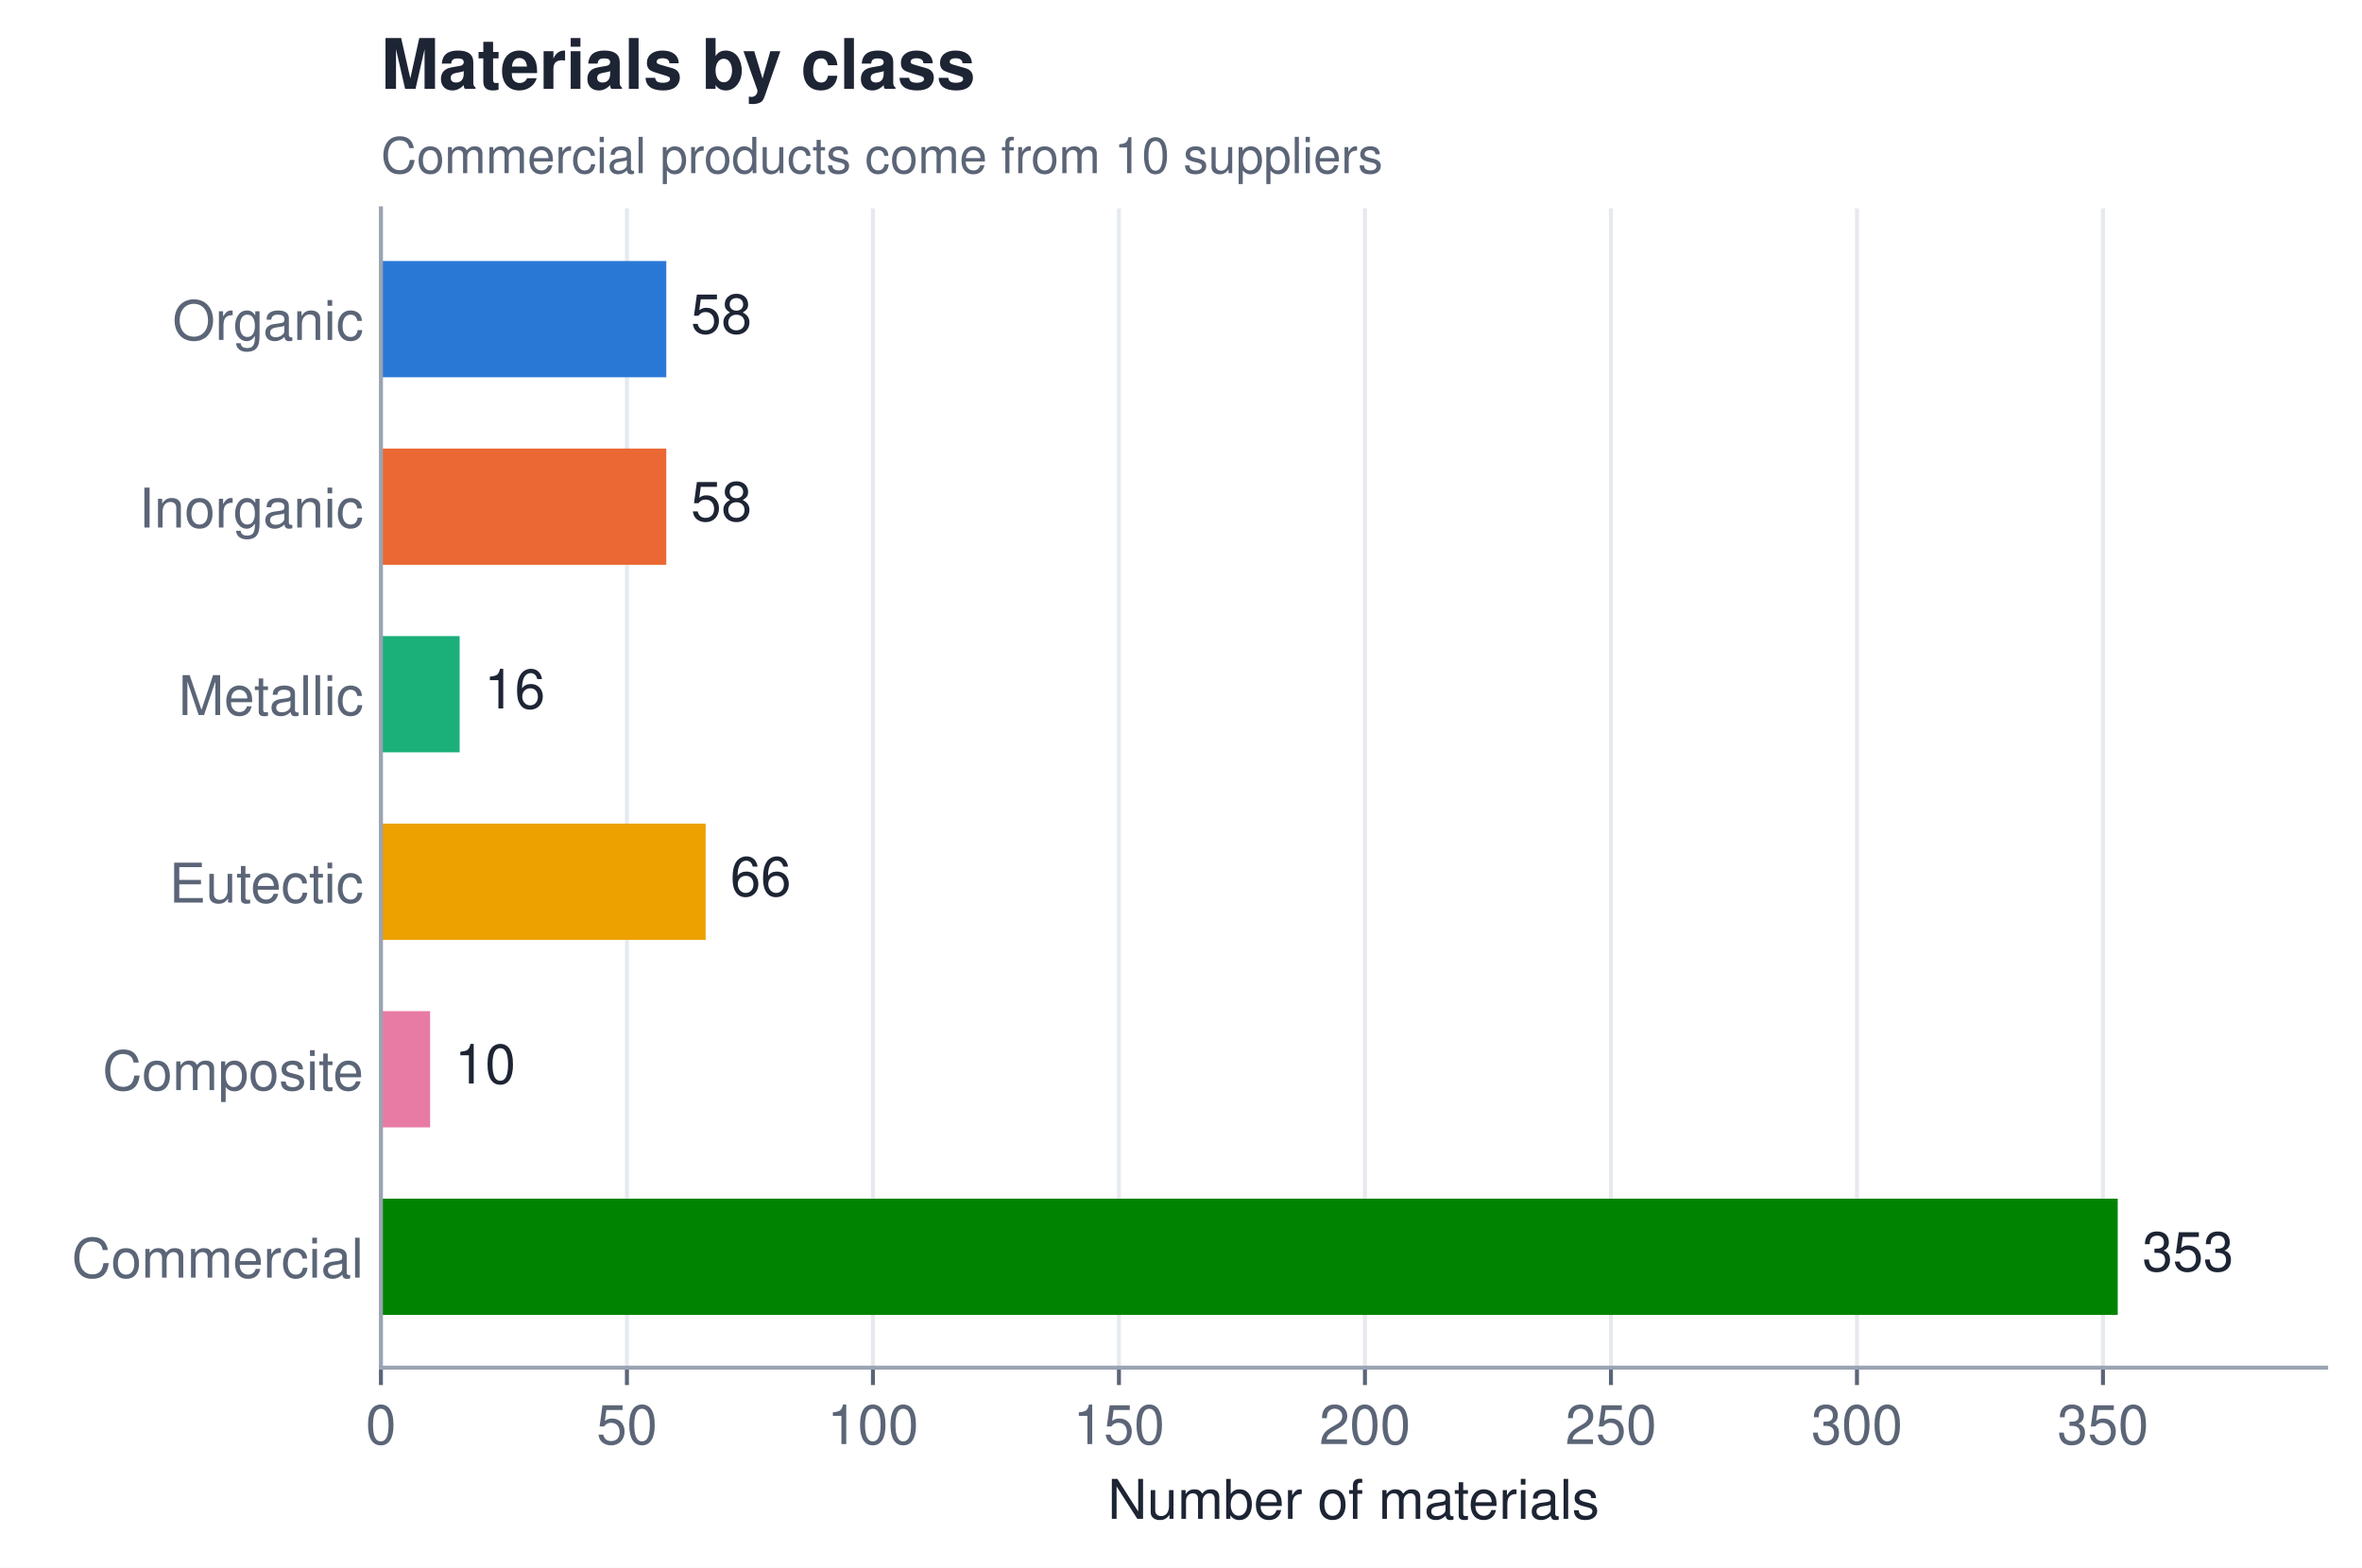
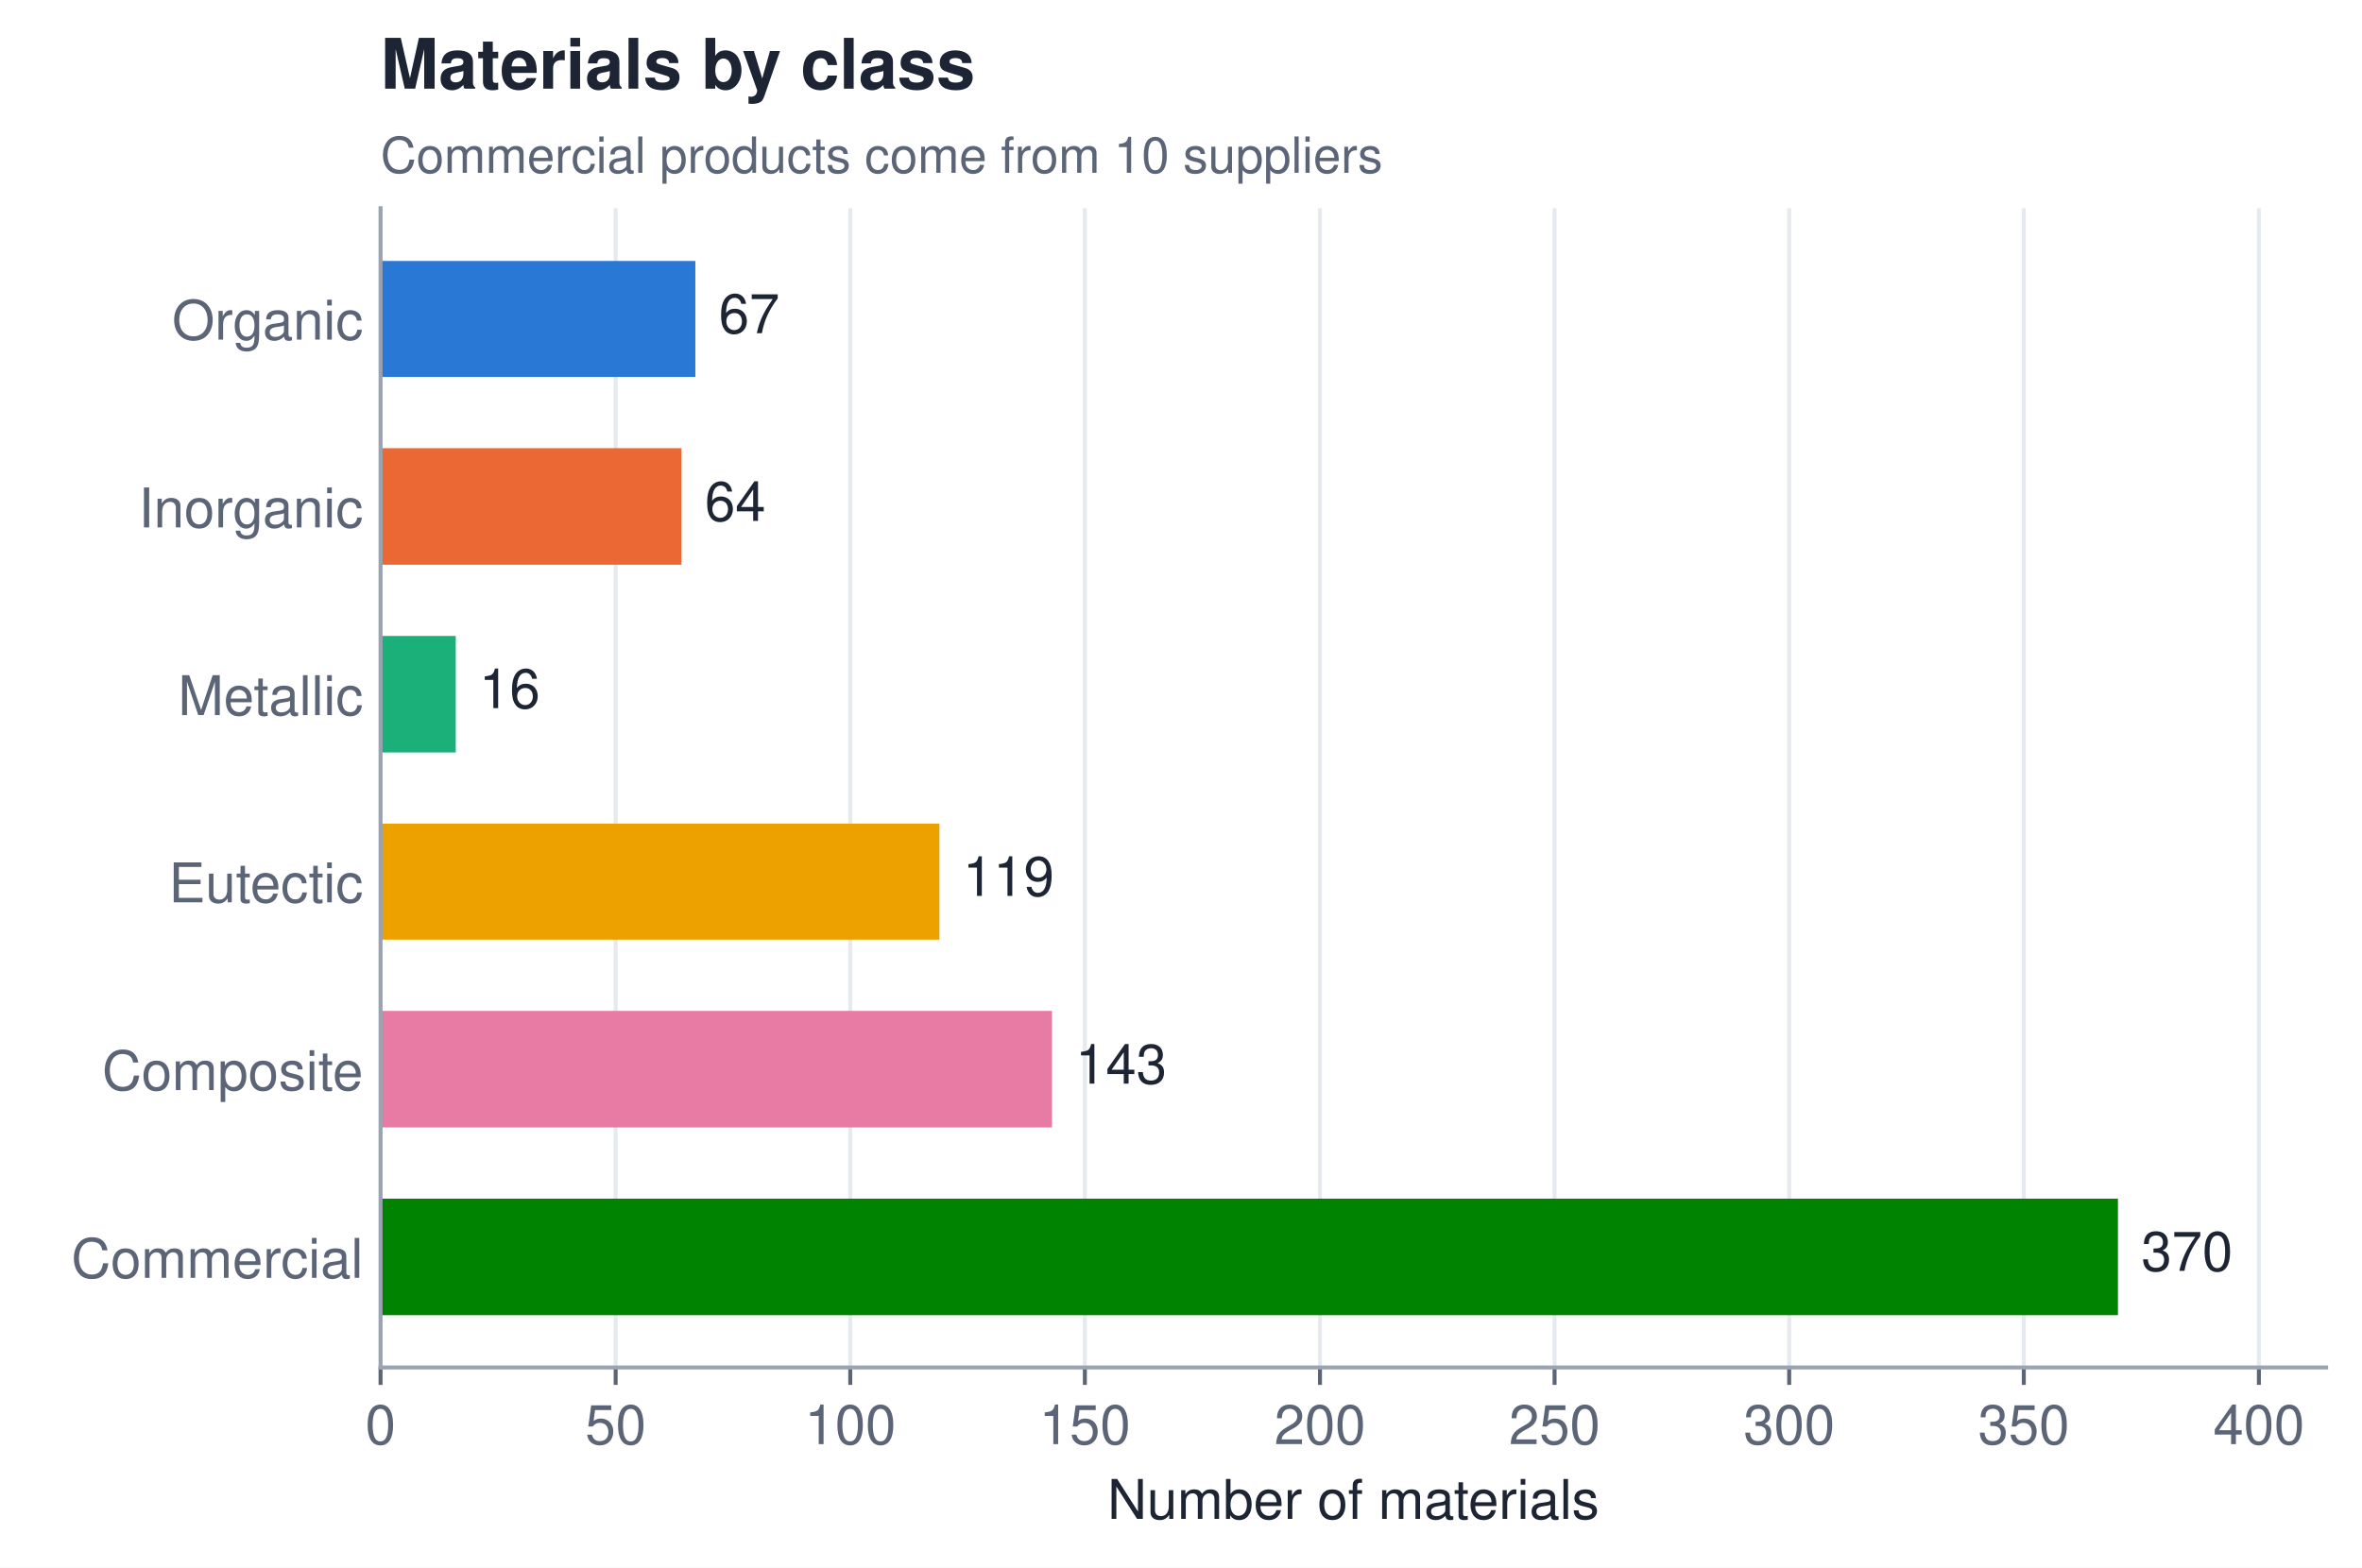
- <svg xmlns="http://www.w3.org/2000/svg" xmlns:xlink="http://www.w3.org/1999/xlink" width="474.29pt" height="314.887pt" viewBox="0 0 474.29 314.887" version="1.1">
+ <svg xmlns="http://www.w3.org/2000/svg" xmlns:xlink="http://www.w3.org/1999/xlink" width="474.2pt" height="314.8pt" viewBox="0 0 474.2 314.8" version="1.1">
  <defs>
    <style type="text/css">*{stroke-linejoin: round; stroke-linecap: butt}</style>
  </defs>
  <g id="figure_1">
    <g id="patch_1">
-       <path d="M 0 314.887  L 474.29 314.887  L 474.29 0  L 0 0  z " style="fill: #ffffff" />
+       <path d="M 0 314.8  L 474.2 314.8  L 474.2 0  L 0 0  z " style="fill: #ffffff" />
    </g>
    <g id="axes_1">
      <g id="patch_2">
-         <path d="M 76.49 274.686  L 467.09 274.686  L 467.09 41.838  L 76.49 41.838  z " style="fill: #ffffff" />
+         <path d="M 76.4 274.6  L 467.0 274.6  L 467.0 41.8  L 76.4 41.8  z " style="fill: #ffffff" />
      </g>
      <g id="matplotlib.axis_1">
        <g id="xtick_1">
          <g id="line2d_1">
-             <path d="M 76.49 274.686  L 76.49 41.838  " clip-path="url(#p2c2af177a3)" style="fill: none; stroke: #e6e9ee; stroke-width: 0.8; stroke-linecap: square" />
+             <path d="M 76.4 274.6  L 76.4 41.8  " clip-path="url(#pd70a5626b3)" style="fill: none; stroke: #e6e9ee; stroke-width: 0.8; stroke-linecap: square" />
          </g>
          <g id="line2d_2">
            <defs>
-               <path id="m762c93e60b" d="M 0 0  L 0 3.5  " style="stroke: #5b6577; stroke-width: 0.8" />
+               <path id="m717957a287" d="M 0 0  L 0 3.5  " style="stroke: #5b6577; stroke-width: 0.8" />
            </defs>
            <g>
-               <use xlink:href="#m762c93e60b" x="76.49" y="274.686" style="fill: #5b6577; stroke: #5b6577; stroke-width: 0.8" />
+               <use xlink:href="#m717957a287" x="76.4" y="274.6" style="fill: #5b6577; stroke: #5b6577; stroke-width: 0.8" />
            </g>
          </g>
          <g id="text_1">
-             <text style="font-size: 11px; font-family: 'Segoe UI', Helvetica, Arial, 'DejaVu Sans', sans-serif; text-anchor: middle; fill: #5b6577" x="76.49" y="290.043" transform="rotate(-0 76.49031 290.0432)">0</text>
+             <text style="font-size: 11px; font-family: 'Segoe UI', Helvetica, Arial, 'DejaVu Sans', sans-serif; text-anchor: middle; fill: #5b6577" x="76.4" y="290.0" transform="rotate(-0 76.4 290.0)">0</text>
          </g>
        </g>
        <g id="xtick_2">
          <g id="line2d_3">
-             <path d="M 125.888 274.686  L 125.888 41.838  " clip-path="url(#p2c2af177a3)" style="fill: none; stroke: #e6e9ee; stroke-width: 0.8; stroke-linecap: square" />
+             <path d="M 123.6 274.6  L 123.6 41.8  " clip-path="url(#pd70a5626b3)" style="fill: none; stroke: #e6e9ee; stroke-width: 0.8; stroke-linecap: square" />
          </g>
          <g id="line2d_4">
            <g>
-               <use xlink:href="#m762c93e60b" x="125.888" y="274.686" style="fill: #5b6577; stroke: #5b6577; stroke-width: 0.8" />
+               <use xlink:href="#m717957a287" x="123.6" y="274.6" style="fill: #5b6577; stroke: #5b6577; stroke-width: 0.8" />
            </g>
          </g>
          <g id="text_2">
-             <text style="font-size: 11px; font-family: 'Segoe UI', Helvetica, Arial, 'DejaVu Sans', sans-serif; text-anchor: middle; fill: #5b6577" x="125.888" y="290.043" transform="rotate(-0 125.8883 290.0432)">50</text>
+             <text style="font-size: 11px; font-family: 'Segoe UI', Helvetica, Arial, 'DejaVu Sans', sans-serif; text-anchor: middle; fill: #5b6577" x="123.6" y="290.0" transform="rotate(-0 123.6 290.0)">50</text>
          </g>
        </g>
        <g id="xtick_3">
          <g id="line2d_5">
-             <path d="M 175.286 274.686  L 175.286 41.838  " clip-path="url(#p2c2af177a3)" style="fill: none; stroke: #e6e9ee; stroke-width: 0.8; stroke-linecap: square" />
+             <path d="M 170.7 274.6  L 170.7 41.8  " clip-path="url(#pd70a5626b3)" style="fill: none; stroke: #e6e9ee; stroke-width: 0.8; stroke-linecap: square" />
          </g>
          <g id="line2d_6">
            <g>
-               <use xlink:href="#m762c93e60b" x="175.286" y="274.686" style="fill: #5b6577; stroke: #5b6577; stroke-width: 0.8" />
+               <use xlink:href="#m717957a287" x="170.7" y="274.6" style="fill: #5b6577; stroke: #5b6577; stroke-width: 0.8" />
            </g>
          </g>
          <g id="text_3">
-             <text style="font-size: 11px; font-family: 'Segoe UI', Helvetica, Arial, 'DejaVu Sans', sans-serif; text-anchor: middle; fill: #5b6577" x="175.286" y="290.043" transform="rotate(-0 175.2863 290.0432)">100</text>
+             <text style="font-size: 11px; font-family: 'Segoe UI', Helvetica, Arial, 'DejaVu Sans', sans-serif; text-anchor: middle; fill: #5b6577" x="170.7" y="290.0" transform="rotate(-0 170.7 290.0)">100</text>
          </g>
        </g>
        <g id="xtick_4">
          <g id="line2d_7">
-             <path d="M 224.684 274.686  L 224.684 41.838  " clip-path="url(#p2c2af177a3)" style="fill: none; stroke: #e6e9ee; stroke-width: 0.8; stroke-linecap: square" />
+             <path d="M 217.8 274.6  L 217.8 41.8  " clip-path="url(#pd70a5626b3)" style="fill: none; stroke: #e6e9ee; stroke-width: 0.8; stroke-linecap: square" />
          </g>
          <g id="line2d_8">
            <g>
-               <use xlink:href="#m762c93e60b" x="224.684" y="274.686" style="fill: #5b6577; stroke: #5b6577; stroke-width: 0.8" />
+               <use xlink:href="#m717957a287" x="217.8" y="274.6" style="fill: #5b6577; stroke: #5b6577; stroke-width: 0.8" />
            </g>
          </g>
          <g id="text_4">
-             <text style="font-size: 11px; font-family: 'Segoe UI', Helvetica, Arial, 'DejaVu Sans', sans-serif; text-anchor: middle; fill: #5b6577" x="224.684" y="290.043" transform="rotate(-0 224.6844 290.0432)">150</text>
+             <text style="font-size: 11px; font-family: 'Segoe UI', Helvetica, Arial, 'DejaVu Sans', sans-serif; text-anchor: middle; fill: #5b6577" x="217.8" y="290.0" transform="rotate(-0 217.8 290.0)">150</text>
          </g>
        </g>
        <g id="xtick_5">
          <g id="line2d_9">
-             <path d="M 274.082 274.686  L 274.082 41.838  " clip-path="url(#p2c2af177a3)" style="fill: none; stroke: #e6e9ee; stroke-width: 0.8; stroke-linecap: square" />
+             <path d="M 265.0 274.6  L 265.0 41.8  " clip-path="url(#pd70a5626b3)" style="fill: none; stroke: #e6e9ee; stroke-width: 0.8; stroke-linecap: square" />
          </g>
          <g id="line2d_10">
            <g>
-               <use xlink:href="#m762c93e60b" x="274.082" y="274.686" style="fill: #5b6577; stroke: #5b6577; stroke-width: 0.8" />
+               <use xlink:href="#m717957a287" x="265.0" y="274.6" style="fill: #5b6577; stroke: #5b6577; stroke-width: 0.8" />
            </g>
          </g>
          <g id="text_5">
-             <text style="font-size: 11px; font-family: 'Segoe UI', Helvetica, Arial, 'DejaVu Sans', sans-serif; text-anchor: middle; fill: #5b6577" x="274.082" y="290.043" transform="rotate(-0 274.0824 290.0432)">200</text>
+             <text style="font-size: 11px; font-family: 'Segoe UI', Helvetica, Arial, 'DejaVu Sans', sans-serif; text-anchor: middle; fill: #5b6577" x="265.0" y="290.0" transform="rotate(-0 265.0 290.0)">200</text>
          </g>
        </g>
        <g id="xtick_6">
          <g id="line2d_11">
-             <path d="M 323.48 274.686  L 323.48 41.838  " clip-path="url(#p2c2af177a3)" style="fill: none; stroke: #e6e9ee; stroke-width: 0.8; stroke-linecap: square" />
+             <path d="M 312.1 274.6  L 312.1 41.8  " clip-path="url(#pd70a5626b3)" style="fill: none; stroke: #e6e9ee; stroke-width: 0.8; stroke-linecap: square" />
          </g>
          <g id="line2d_12">
            <g>
-               <use xlink:href="#m762c93e60b" x="323.48" y="274.686" style="fill: #5b6577; stroke: #5b6577; stroke-width: 0.8" />
+               <use xlink:href="#m717957a287" x="312.1" y="274.6" style="fill: #5b6577; stroke: #5b6577; stroke-width: 0.8" />
            </g>
          </g>
          <g id="text_6">
-             <text style="font-size: 11px; font-family: 'Segoe UI', Helvetica, Arial, 'DejaVu Sans', sans-serif; text-anchor: middle; fill: #5b6577" x="323.48" y="290.043" transform="rotate(-0 323.4804 290.0432)">250</text>
+             <text style="font-size: 11px; font-family: 'Segoe UI', Helvetica, Arial, 'DejaVu Sans', sans-serif; text-anchor: middle; fill: #5b6577" x="312.1" y="290.0" transform="rotate(-0 312.1 290.0)">250</text>
          </g>
        </g>
        <g id="xtick_7">
          <g id="line2d_13">
-             <path d="M 372.878 274.686  L 372.878 41.838  " clip-path="url(#p2c2af177a3)" style="fill: none; stroke: #e6e9ee; stroke-width: 0.8; stroke-linecap: square" />
+             <path d="M 359.2 274.6  L 359.2 41.8  " clip-path="url(#pd70a5626b3)" style="fill: none; stroke: #e6e9ee; stroke-width: 0.8; stroke-linecap: square" />
          </g>
          <g id="line2d_14">
            <g>
-               <use xlink:href="#m762c93e60b" x="372.878" y="274.686" style="fill: #5b6577; stroke: #5b6577; stroke-width: 0.8" />
+               <use xlink:href="#m717957a287" x="359.2" y="274.6" style="fill: #5b6577; stroke: #5b6577; stroke-width: 0.8" />
            </g>
          </g>
          <g id="text_7">
-             <text style="font-size: 11px; font-family: 'Segoe UI', Helvetica, Arial, 'DejaVu Sans', sans-serif; text-anchor: middle; fill: #5b6577" x="372.878" y="290.043" transform="rotate(-0 372.8784 290.0432)">300</text>
+             <text style="font-size: 11px; font-family: 'Segoe UI', Helvetica, Arial, 'DejaVu Sans', sans-serif; text-anchor: middle; fill: #5b6577" x="359.2" y="290.0" transform="rotate(-0 359.2 290.0)">300</text>
          </g>
        </g>
        <g id="xtick_8">
          <g id="line2d_15">
-             <path d="M 422.276 274.686  L 422.276 41.838  " clip-path="url(#p2c2af177a3)" style="fill: none; stroke: #e6e9ee; stroke-width: 0.8; stroke-linecap: square" />
+             <path d="M 406.3 274.6  L 406.3 41.8  " clip-path="url(#pd70a5626b3)" style="fill: none; stroke: #e6e9ee; stroke-width: 0.8; stroke-linecap: square" />
          </g>
          <g id="line2d_16">
            <g>
-               <use xlink:href="#m762c93e60b" x="422.276" y="274.686" style="fill: #5b6577; stroke: #5b6577; stroke-width: 0.8" />
+               <use xlink:href="#m717957a287" x="406.3" y="274.6" style="fill: #5b6577; stroke: #5b6577; stroke-width: 0.8" />
            </g>
          </g>
          <g id="text_8">
-             <text style="font-size: 11px; font-family: 'Segoe UI', Helvetica, Arial, 'DejaVu Sans', sans-serif; text-anchor: middle; fill: #5b6577" x="422.276" y="290.043" transform="rotate(-0 422.2764 290.0432)">350</text>
-           </g>
-         </g>
-         <g id="text_9">
-           <text style="font-size: 11px; font-family: 'Segoe UI', Helvetica, Arial, 'DejaVu Sans', sans-serif; text-anchor: middle; fill: #1d2433" x="271.79" y="305.044" transform="rotate(-0 271.7903 305.0441)">Number of materials</text>
+             <text style="font-size: 11px; font-family: 'Segoe UI', Helvetica, Arial, 'DejaVu Sans', sans-serif; text-anchor: middle; fill: #5b6577" x="406.3" y="290.0" transform="rotate(-0 406.3 290.0)">350</text>
+           </g>
+         </g>
+         <g id="xtick_9">
+           <g id="line2d_17">
+             <path d="M 453.5 274.6  L 453.5 41.8  " clip-path="url(#pd70a5626b3)" style="fill: none; stroke: #e6e9ee; stroke-width: 0.8; stroke-linecap: square" />
+           </g>
+           <g id="line2d_18">
+             <g>
+               <use xlink:href="#m717957a287" x="453.5" y="274.6" style="fill: #5b6577; stroke: #5b6577; stroke-width: 0.8" />
+             </g>
+           </g>
+           <g id="text_9">
+             <text style="font-size: 11px; font-family: 'Segoe UI', Helvetica, Arial, 'DejaVu Sans', sans-serif; text-anchor: middle; fill: #5b6577" x="453.5" y="290.0" transform="rotate(-0 453.5 290.0)">400</text>
+           </g>
+         </g>
+         <g id="text_10">
+           <text style="font-size: 11px; font-family: 'Segoe UI', Helvetica, Arial, 'DejaVu Sans', sans-serif; text-anchor: middle; fill: #1d2433" x="271.7" y="305.0" transform="rotate(-0 271.7 305.0)">Number of materials</text>
        </g>
      </g>
      <g id="matplotlib.axis_2">
        <g id="ytick_1">
-           <g id="line2d_17" />
-           <g id="text_10">
-             <text style="font-size: 11px; font-family: 'Segoe UI', Helvetica, Arial, 'DejaVu Sans', sans-serif; text-anchor: end; fill: #5b6577" x="72.99" y="256.605" transform="rotate(-0 72.99031 256.6047)">Commercial</text>
+           <g id="line2d_19" />
+           <g id="text_11">
+             <text style="font-size: 11px; font-family: 'Segoe UI', Helvetica, Arial, 'DejaVu Sans', sans-serif; text-anchor: end; fill: #5b6577" x="72.9" y="256.6" transform="rotate(-0 72.9 256.6)">Commercial</text>
          </g>
        </g>
        <g id="ytick_2">
-           <g id="line2d_18" />
-           <g id="text_11">
-             <text style="font-size: 11px; font-family: 'Segoe UI', Helvetica, Arial, 'DejaVu Sans', sans-serif; text-anchor: end; fill: #5b6577" x="72.99" y="218.939" transform="rotate(-0 72.99031 218.9392)">Composite</text>
+           <g id="line2d_20" />
+           <g id="text_12">
+             <text style="font-size: 11px; font-family: 'Segoe UI', Helvetica, Arial, 'DejaVu Sans', sans-serif; text-anchor: end; fill: #5b6577" x="72.9" y="218.9" transform="rotate(-0 72.9 218.9)">Composite</text>
          </g>
        </g>
        <g id="ytick_3">
-           <g id="line2d_19" />
-           <g id="text_12">
-             <text style="font-size: 11px; font-family: 'Segoe UI', Helvetica, Arial, 'DejaVu Sans', sans-serif; text-anchor: end; fill: #5b6577" x="72.99" y="181.274" transform="rotate(-0 72.99031 181.2737)">Eutectic</text>
+           <g id="line2d_21" />
+           <g id="text_13">
+             <text style="font-size: 11px; font-family: 'Segoe UI', Helvetica, Arial, 'DejaVu Sans', sans-serif; text-anchor: end; fill: #5b6577" x="72.9" y="181.2" transform="rotate(-0 72.9 181.2)">Eutectic</text>
          </g>
        </g>
        <g id="ytick_4">
-           <g id="line2d_20" />
-           <g id="text_13">
-             <text style="font-size: 11px; font-family: 'Segoe UI', Helvetica, Arial, 'DejaVu Sans', sans-serif; text-anchor: end; fill: #5b6577" x="72.99" y="143.608" transform="rotate(-0 72.99031 143.6082)">Metallic</text>
+           <g id="line2d_22" />
+           <g id="text_14">
+             <text style="font-size: 11px; font-family: 'Segoe UI', Helvetica, Arial, 'DejaVu Sans', sans-serif; text-anchor: end; fill: #5b6577" x="72.9" y="143.6" transform="rotate(-0 72.9 143.6)">Metallic</text>
          </g>
        </g>
        <g id="ytick_5">
-           <g id="line2d_21" />
-           <g id="text_14">
-             <text style="font-size: 11px; font-family: 'Segoe UI', Helvetica, Arial, 'DejaVu Sans', sans-serif; text-anchor: end; fill: #5b6577" x="72.99" y="105.943" transform="rotate(-0 72.99031 105.9427)">Inorganic</text>
+           <g id="line2d_23" />
+           <g id="text_15">
+             <text style="font-size: 11px; font-family: 'Segoe UI', Helvetica, Arial, 'DejaVu Sans', sans-serif; text-anchor: end; fill: #5b6577" x="72.9" y="105.9" transform="rotate(-0 72.9 105.9)">Inorganic</text>
          </g>
        </g>
        <g id="ytick_6">
-           <g id="line2d_22" />
-           <g id="text_15">
-             <text style="font-size: 11px; font-family: 'Segoe UI', Helvetica, Arial, 'DejaVu Sans', sans-serif; text-anchor: end; fill: #5b6577" x="72.99" y="68.277" transform="rotate(-0 72.99031 68.27725)">Organic</text>
+           <g id="line2d_24" />
+           <g id="text_16">
+             <text style="font-size: 11px; font-family: 'Segoe UI', Helvetica, Arial, 'DejaVu Sans', sans-serif; text-anchor: end; fill: #5b6577" x="72.9" y="68.2" transform="rotate(-0 72.9 68.2)">Organic</text>
          </g>
        </g>
      </g>
      <g id="patch_3">
-         <path d="M 76.49 264.102  L 425.24 264.102  L 425.24 240.749  L 76.49 240.749  z " clip-path="url(#p2c2af177a3)" style="fill: #008300" />
+         <path d="M 76.4 264.1  L 425.2 264.1  L 425.2 240.7  L 76.4 240.7  z " clip-path="url(#pd70a5626b3)" style="fill: #008300" />
      </g>
      <g id="patch_4">
-         <path d="M 76.49 226.436  L 86.37 226.436  L 86.37 203.084  L 76.49 203.084  z " clip-path="url(#p2c2af177a3)" style="fill: #e87ba4" />
+         <path d="M 76.4 226.4  L 211.2 226.4  L 211.2 203.0  L 76.4 203.0  z " clip-path="url(#pd70a5626b3)" style="fill: #e87ba4" />
      </g>
      <g id="patch_5">
-         <path d="M 76.49 188.771  L 141.696 188.771  L 141.696 165.418  L 76.49 165.418  z " clip-path="url(#p2c2af177a3)" style="fill: #eda100" />
+         <path d="M 76.4 188.7  L 188.6 188.7  L 188.6 165.4  L 76.4 165.4  z " clip-path="url(#pd70a5626b3)" style="fill: #eda100" />
      </g>
      <g id="patch_6">
-         <path d="M 76.49 151.105  L 92.298 151.105  L 92.298 127.753  L 76.49 127.753  z " clip-path="url(#p2c2af177a3)" style="fill: #1baf7a" />
+         <path d="M 76.4 151.1  L 91.5 151.1  L 91.5 127.7  L 76.4 127.7  z " clip-path="url(#pd70a5626b3)" style="fill: #1baf7a" />
      </g>
      <g id="patch_7">
-         <path d="M 76.49 113.44  L 133.792 113.44  L 133.792 90.087  L 76.49 90.087  z " clip-path="url(#p2c2af177a3)" style="fill: #eb6834" />
+         <path d="M 76.4 113.4  L 136.8 113.4  L 136.8 90.0  L 76.4 90.0  z " clip-path="url(#pd70a5626b3)" style="fill: #eb6834" />
      </g>
      <g id="patch_8">
-         <path d="M 76.49 75.774  L 133.792 75.774  L 133.792 52.422  L 76.49 52.422  z " clip-path="url(#p2c2af177a3)" style="fill: #2a78d6" />
+         <path d="M 76.4 75.7  L 139.6 75.7  L 139.6 52.4  L 76.4 52.4  z " clip-path="url(#pd70a5626b3)" style="fill: #2a78d6" />
      </g>
      <g id="patch_9">
-         <path d="M 76.49 274.686  L 76.49 41.838  " style="fill: none; stroke: #9aa3b2; stroke-width: 0.8; stroke-linejoin: miter; stroke-linecap: square" />
+         <path d="M 76.4 274.6  L 76.4 41.8  " style="fill: none; stroke: #9aa3b2; stroke-width: 0.8; stroke-linejoin: miter; stroke-linecap: square" />
      </g>
      <g id="patch_10">
-         <path d="M 76.49 274.686  L 467.09 274.686  " style="fill: none; stroke: #9aa3b2; stroke-width: 0.8; stroke-linejoin: miter; stroke-linecap: square" />
-       </g>
-       <g id="text_16">
-         <text style="font-size: 11px; font-family: 'Segoe UI', Helvetica, Arial, 'DejaVu Sans', sans-serif; text-anchor: start; fill: #1d2433" x="430.18" y="255.283" transform="rotate(-0 430.1801 255.2829)">353</text>
+         <path d="M 76.4 274.6  L 467.0 274.6  " style="fill: none; stroke: #9aa3b2; stroke-width: 0.8; stroke-linejoin: miter; stroke-linecap: square" />
      </g>
      <g id="text_17">
-         <text style="font-size: 11px; font-family: 'Segoe UI', Helvetica, Arial, 'DejaVu Sans', sans-serif; text-anchor: start; fill: #1d2433" x="91.31" y="217.617" transform="rotate(-0 91.30972 217.6175)">10</text>
+         <text style="font-size: 11px; font-family: 'Segoe UI', Helvetica, Arial, 'DejaVu Sans', sans-serif; text-anchor: start; fill: #1d2433" x="429.9" y="255.2" transform="rotate(-0 429.9 255.2)">370</text>
      </g>
      <g id="text_18">
-         <text style="font-size: 11px; font-family: 'Segoe UI', Helvetica, Arial, 'DejaVu Sans', sans-serif; text-anchor: start; fill: #1d2433" x="146.635" y="179.952" transform="rotate(-0 146.6355 179.952)">66</text>
+         <text style="font-size: 11px; font-family: 'Segoe UI', Helvetica, Arial, 'DejaVu Sans', sans-serif; text-anchor: start; fill: #1d2433" x="215.9" y="217.6" transform="rotate(-0 215.9 217.6)">143</text>
      </g>
      <g id="text_19">
-         <text style="font-size: 11px; font-family: 'Segoe UI', Helvetica, Arial, 'DejaVu Sans', sans-serif; text-anchor: start; fill: #1d2433" x="97.237" y="142.286" transform="rotate(-0 97.23748 142.2865)">16</text>
+         <text style="font-size: 11px; font-family: 'Segoe UI', Helvetica, Arial, 'DejaVu Sans', sans-serif; text-anchor: start; fill: #1d2433" x="193.3" y="179.9" transform="rotate(-0 193.3 179.9)">119</text>
      </g>
      <g id="text_20">
-         <text style="font-size: 11px; font-family: 'Segoe UI', Helvetica, Arial, 'DejaVu Sans', sans-serif; text-anchor: start; fill: #1d2433" x="138.732" y="104.621" transform="rotate(-0 138.7318 104.621)">58</text>
+         <text style="font-size: 11px; font-family: 'Segoe UI', Helvetica, Arial, 'DejaVu Sans', sans-serif; text-anchor: start; fill: #1d2433" x="96.2" y="142.2" transform="rotate(-0 96.2 142.2)">16</text>
      </g>
      <g id="text_21">
-         <text style="font-size: 11px; font-family: 'Segoe UI', Helvetica, Arial, 'DejaVu Sans', sans-serif; text-anchor: start; fill: #1d2433" x="138.732" y="66.956" transform="rotate(-0 138.7318 66.95553)">58</text>
+         <text style="font-size: 11px; font-family: 'Segoe UI', Helvetica, Arial, 'DejaVu Sans', sans-serif; text-anchor: start; fill: #1d2433" x="141.5" y="104.6" transform="rotate(-0 141.5 104.6)">64</text>
      </g>
      <g id="text_22">
-         <text style="font-size: 10px; font-family: 'Segoe UI', Helvetica, Arial, 'DejaVu Sans', sans-serif; text-anchor: start; fill: #5b6577" x="76.49" y="34.779" transform="rotate(-0 76.49031 34.77851)">Commercial products come from 10 suppliers</text>
+         <text style="font-size: 11px; font-family: 'Segoe UI', Helvetica, Arial, 'DejaVu Sans', sans-serif; text-anchor: start; fill: #1d2433" x="144.3" y="66.9" transform="rotate(-0 144.3 66.9)">67</text>
      </g>
      <g id="text_23">
-         <text style="font-weight: 700; font-size: 14px; font-family: 'Segoe UI', Helvetica, Arial, 'DejaVu Sans', sans-serif; text-anchor: start; fill: #1d2433" x="76.49" y="17.838" transform="rotate(-0 76.49031 17.83781)">Materials by class</text>
+         <text style="font-size: 10px; font-family: 'Segoe UI', Helvetica, Arial, 'DejaVu Sans', sans-serif; text-anchor: start; fill: #5b6577" x="76.4" y="34.7" transform="rotate(-0 76.4 34.7)">Commercial products come from 10 suppliers</text>
+       </g>
+       <g id="text_24">
+         <text style="font-weight: 700; font-size: 14px; font-family: 'Segoe UI', Helvetica, Arial, 'DejaVu Sans', sans-serif; text-anchor: start; fill: #1d2433" x="76.4" y="17.8" transform="rotate(-0 76.4 17.8)">Materials by class</text>
      </g>
    </g>
  </g>
  <defs>
-     <clipPath id="p2c2af177a3">
-       <rect x="76.49" y="41.838" width="390.6" height="232.848" />
+     <clipPath id="pd70a5626b3">
+       <rect x="76.4" y="41.8" width="390.6" height="232.8" />
    </clipPath>
  </defs>
</svg>
